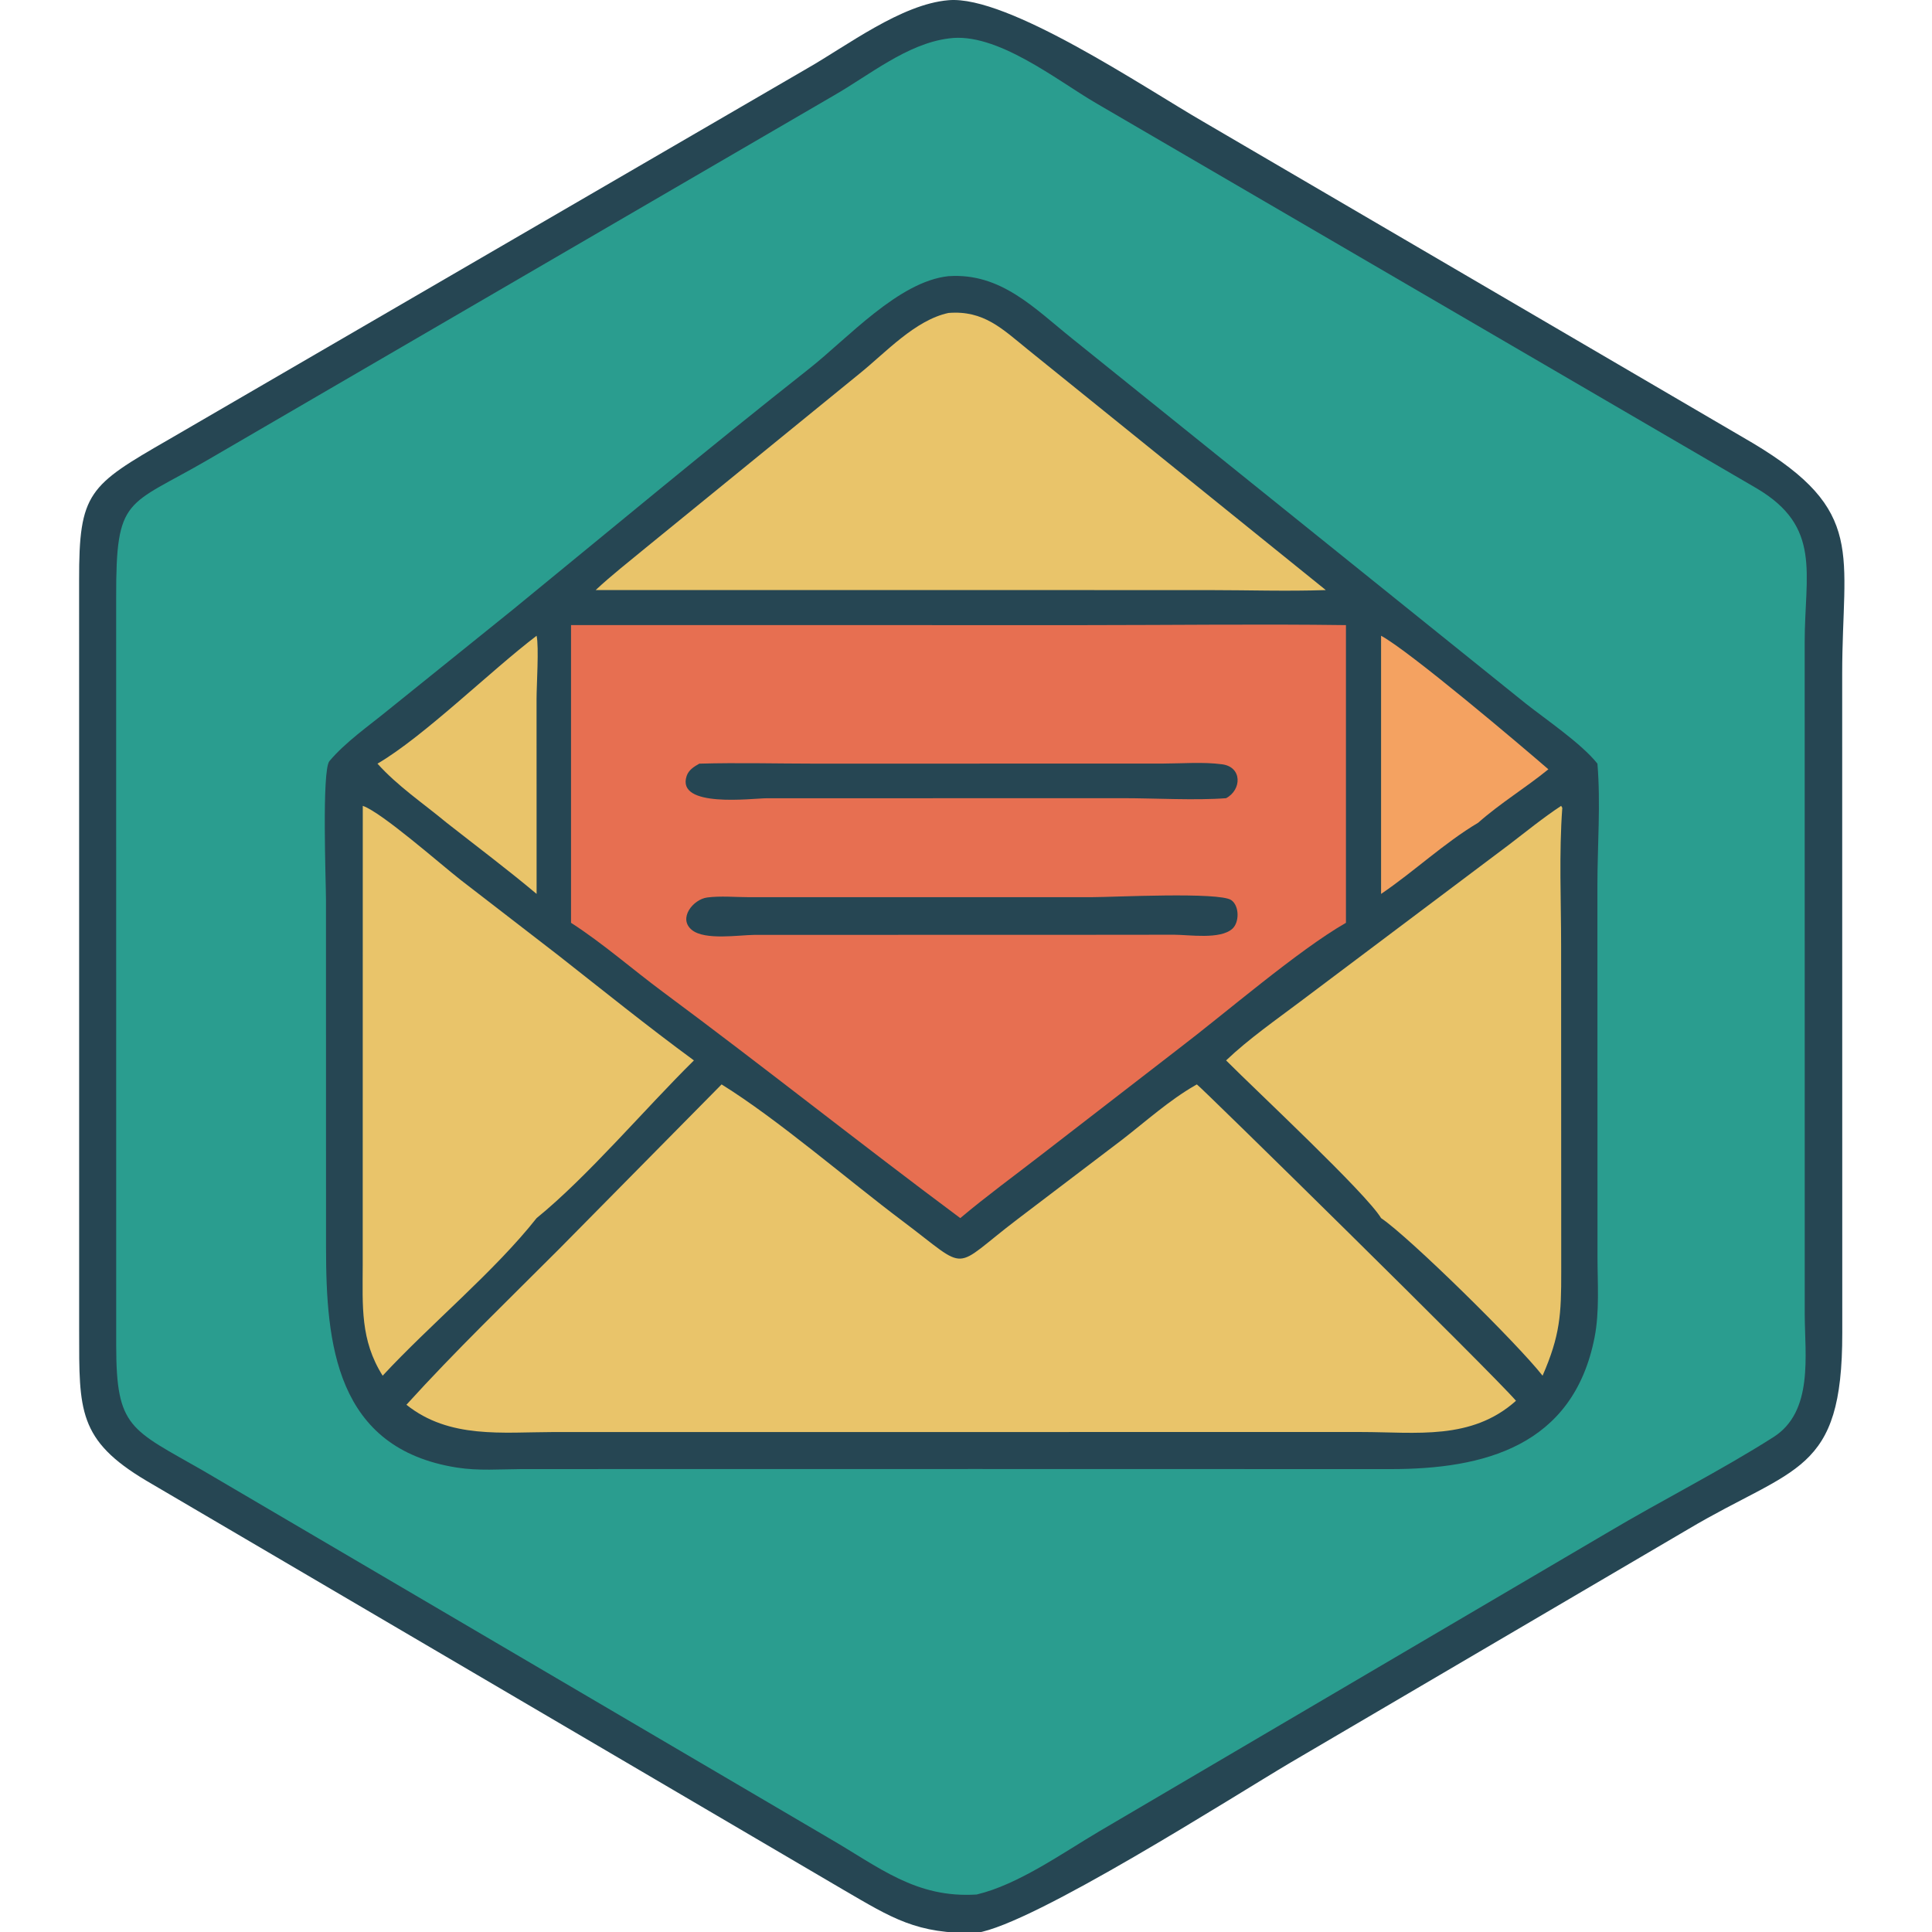
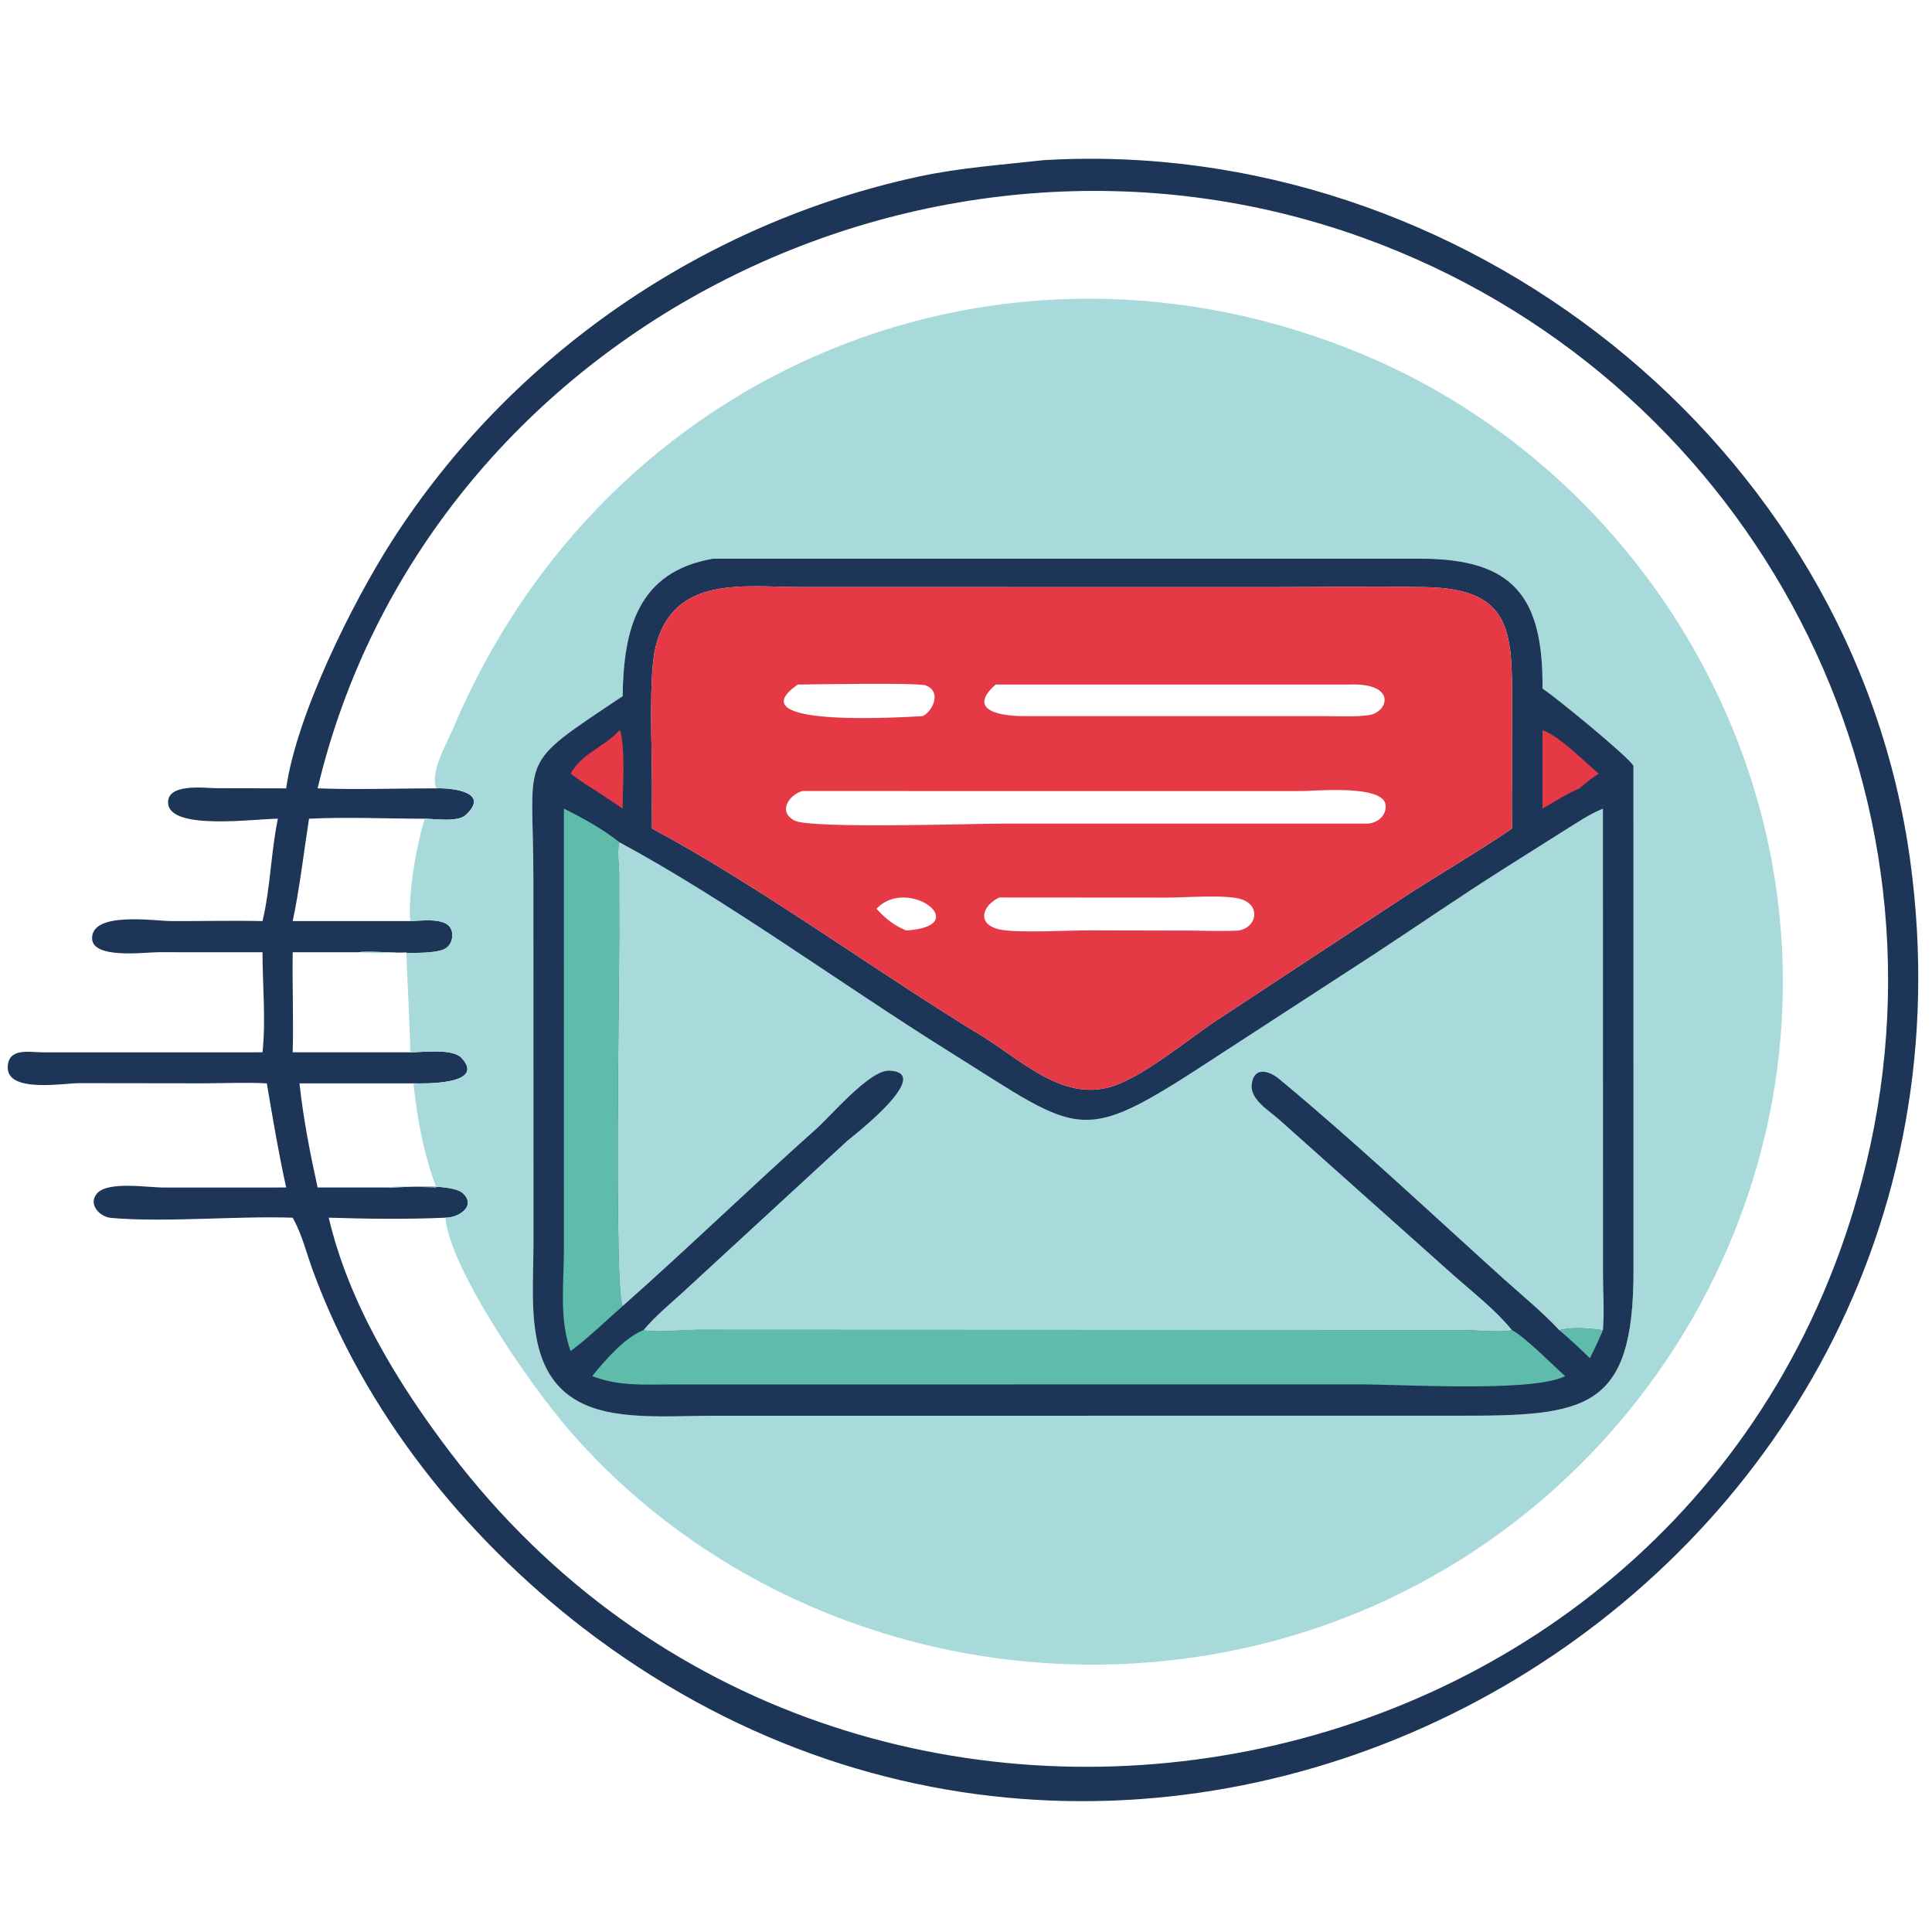
- <svg xmlns="http://www.w3.org/2000/svg" width="1024" height="1024" viewBox="0 0 378 378">
-   <path fill="#264653" d="M 185.566 0.042 C 197.137 -0.99 223.953 17.198 235.555 23.891 L 342.941 86.694 C 365.228 100.014 360.435 108.196 360.429 131.806 L 360.445 260.812 C 360.476 288.462 351.182 286.782 330.252 299.213 L 252.537 344.826 C 241.457 351.367 202.166 376.513 191.065 378.174 C 179.374 378.457 174.504 375.267 164.917 369.69 L 28.677 289.732 C 15.248 281.763 15.486 275.927 15.486 260.512 L 15.478 113.565 C 15.44 96.324 17.363 95.008 33.011 85.994 L 157.842 13.436 C 165.728 8.942 176.338 0.816 185.566 0.042 Z" />
-   <path fill="#2A9D8F" d="M 185.593 7.526 C 194.906 6.162 206.75 15.683 214.325 20.114 L 343.685 95.542 C 356.492 103.088 353.096 112.204 353.089 125.668 L 353.1 257.211 C 353.127 265.157 354.842 276.156 347.001 281.159 C 336.861 287.628 325.06 293.58 314.551 299.828 L 215.066 358.307 C 207.829 362.583 199.2 368.741 191.092 370.663 C 179.147 371.428 172.015 365.306 162.091 359.58 L 39.771 287.756 C 25.533 279.596 22.743 279.439 22.736 263.301 L 22.729 116.875 C 22.685 96.929 24.781 99.202 40.65 89.977 L 163.187 18.656 C 170.114 14.686 177.474 8.561 185.593 7.526 Z" />
-   <path fill="#264653" d="M 185.566 54.034 C 195.876 53.337 202.403 60.356 209.83 66.29 L 298.484 137.625 C 302.501 140.797 309.497 145.541 312.539 149.411 C 313.193 157.199 312.539 165.396 312.537 173.227 L 312.554 246.004 C 312.559 251.128 312.968 256.641 311.979 261.676 C 307.793 282.995 290.271 287.444 272.075 287.432 L 191.065 287.416 L 102.128 287.428 C 97.858 287.45 93.62 287.801 89.378 287.132 C 65.631 283.389 63.797 262.804 63.79 244.166 L 63.779 176.034 C 63.778 172.751 62.932 150.713 64.455 148.909 C 67.598 145.185 72.062 142.093 75.833 139.013 L 100.277 119.324 C 119.569 103.553 138.726 87.582 158.293 72.152 C 165.851 66.193 175.819 55.066 185.566 54.034 Z" />
-   <path fill="#E9C46A" d="M 104.988 124.386 C 105.47 126.535 104.978 134.075 104.978 136.76 L 104.988 174.897 C 99.269 170.09 93.248 165.581 87.374 160.962 C 82.823 157.183 77.822 153.828 73.854 149.411 C 82.914 144.122 95.918 131.289 104.988 124.386 Z" />
-   <path fill="#F4A261" d="M 270.211 124.386 C 275.787 127.399 297.681 145.948 302.942 150.515 C 298.491 154.145 293.528 157.141 289.218 160.962 C 282.526 164.948 276.683 170.509 270.211 174.897 L 270.211 124.386 Z" />
-   <path fill="#E9C46A" d="M 70.978 157.667 C 74.672 158.928 86.228 169.122 90.145 172.177 L 109.237 186.915 C 118.042 193.832 126.736 200.844 135.767 207.472 C 126.298 216.804 115.008 230.187 104.988 238.325 C 96.763 248.751 84.165 259.122 74.867 269.157 C 70.465 262.187 70.958 255.514 70.965 247.628 L 70.978 157.667 Z" />
-   <path fill="#E9C46A" d="M 305.442 157.667 L 305.666 158.059 C 305.008 166.971 305.436 176.128 305.435 185.079 L 305.457 248.789 C 305.472 257.192 305.239 261.282 301.808 269.157 C 296.86 262.828 275.728 242.042 270.211 238.325 C 267.268 233.434 245.986 213.595 239.886 207.472 C 244.348 203.227 249.695 199.512 254.613 195.804 L 295.23 165.274 C 298.593 162.698 301.906 160.003 305.442 157.667 Z" />
-   <path fill="#E9C46A" d="M 185.566 61.23 C 192.496 60.67 196.121 64.364 201.155 68.435 L 259.394 115.448 C 251.803 115.712 244.122 115.455 236.52 115.454 L 191.065 115.448 L 116.542 115.448 C 119.676 112.511 123.12 109.846 126.428 107.103 L 168.243 73.04 C 173.261 68.993 179.038 62.633 185.566 61.23 Z" />
-   <path fill="#E9C46A" d="M 234.166 212.167 C 234.544 212.241 292.005 268.689 296.606 274.066 C 287.874 281.876 277.047 280.181 266.31 280.177 L 108.377 280.181 C 98.295 280.201 87.91 281.552 79.518 274.844 C 89.042 264.335 99.34 254.443 109.359 244.403 L 141.182 212.167 C 152.282 219.063 165.778 230.785 176.635 238.939 C 189.978 248.96 185.88 248.561 199.154 238.48 L 219.592 222.953 C 224.176 219.403 228.771 215.265 233.789 212.382 L 234.166 212.167 Z" />
-   <path fill="#E76F51" d="M 111.722 122.305 L 212.631 122.306 C 229.526 122.305 246.448 122.077 263.338 122.305 L 263.338 180.549 C 253.945 185.939 239.683 198.278 230.536 205.234 L 203.793 225.9 C 198.465 230.031 193.044 233.983 187.881 238.325 C 168.35 223.792 149.297 208.605 129.74 194.105 C 123.729 189.648 118.01 184.601 111.722 180.549 L 111.722 122.305 Z" />
-   <path fill="#264653" d="M 136.826 149.411 C 144.383 149.195 152 149.404 159.565 149.407 L 227.478 149.394 C 231.253 149.386 235.39 149.039 239.117 149.538 C 243.079 150.068 242.951 154.548 239.886 156.168 C 233.967 156.629 225.91 156.169 219.762 156.166 L 149.953 156.182 C 147.259 156.187 132.218 158.165 134.346 151.816 C 134.741 150.639 135.801 149.985 136.826 149.411 Z" />
-   <path fill="#264653" d="M 164.009 175.53 L 213.795 175.53 C 217.771 175.531 238.535 174.469 240.9 176.109 C 242.493 177.212 242.511 180.432 241.132 181.698 C 238.768 183.867 232.634 182.886 229.731 182.882 L 212.711 182.898 L 147.581 182.913 C 144.552 182.944 137.939 184.005 135.393 181.97 C 132.588 179.727 135.597 175.962 138.36 175.596 C 140.968 175.251 143.952 175.538 146.603 175.536 L 164.009 175.53 Z" />
+ <svg xmlns="http://www.w3.org/2000/svg" xmlns:ns1="https://boxy-svg.com" width="1024" height="1024" viewBox="0 0 500 500">
+   <defs>
+     <ns1:export>
+       <ns1:file format="svg" />
+     </ns1:export>
+   </defs>
+   <path fill="#1D3557" d="M 270.038 41.453 C 378.081 35.005 479.75 114.67 494.4 223.01 C 519.834 411.104 302.554 538.135 150.66 421.129 C 120.089 397.481 94.303 365.311 80.943 328.756 C 79.355 324.411 78.213 319.719 76.023 315.64 L 75.751 315.137 C 60.892 314.649 42.869 316.422 28.768 315.196 C 25.809 314.939 22.659 311.665 25.133 308.834 C 27.946 305.619 38.455 307.34 42.275 307.338 L 74.064 307.326 C 72.068 298.308 70.59 289.459 69.057 280.371 C 63.609 280.083 58.019 280.353 52.556 280.359 L 20.534 280.317 C 16.534 280.302 1.83 282.944 1.995 276.177 C 2.121 271.041 7.629 272.344 11.129 272.345 L 67.935 272.34 C 68.846 263.987 67.926 254.888 67.935 246.44 L 40.923 246.432 C 37.636 246.434 23.893 248.292 23.831 242.85 C 23.751 235.791 40.037 238.364 44.427 238.379 C 52.258 238.407 60.108 238.2 67.935 238.377 C 69.982 229.818 70.108 220.618 71.912 211.882 C 65.975 211.894 44.038 214.993 43.511 207.915 C 43.116 202.575 53.072 203.984 56.053 203.987 L 74.064 204.023 C 76.714 185.114 91.146 156.063 101.429 140.014 C 132.226 91.956 181.948 57.728 237.773 45.7 C 248.469 43.396 259.202 42.676 270.038 41.453 Z M 112.912 204.023 C 116.755 203.877 127.031 204.865 120.561 210.9 C 118.502 212.819 112.662 211.93 109.953 211.882 C 107.85 218.169 105.503 231.853 106.168 238.377 C 108.829 238.318 114.115 237.559 116.119 239.566 C 117.646 241.094 117.213 244.029 115.556 245.286 C 112.221 247.813 97.477 245.831 92.539 246.44 C 96.598 246.837 101.092 246.595 105.18 246.44 C 105.4 254.905 106.067 264.231 106.168 272.34 C 109.51 272.335 117.138 271.282 119.462 273.798 C 126.01 280.887 109.074 280.416 106.995 280.371 C 108.021 289.768 109.579 298.441 112.912 307.326 C 110.719 307.322 101.834 306.704 100.54 307.326 C 104.808 307.342 117.172 306.096 119.957 308.952 C 123.272 312.351 118.432 315.213 115.269 315.137 C 116.452 328.47 137.331 358.75 147.815 370.718 C 191.364 420.424 260.48 441.056 324.563 425.959 C 420.532 403.352 480.913 305.457 455.653 210.137 C 441.746 157.666 403.588 113.242 353.493 92.057 C 259.944 52.498 156.592 95.073 117.231 188.62 C 115.566 192.577 111.203 199.822 112.912 204.023 Z M 82.197 204.023 C 92.379 204.407 102.715 204.024 112.912 204.023 C 111.203 199.822 115.566 192.577 117.231 188.62 C 156.592 95.073 259.944 52.498 353.493 92.057 C 403.588 113.242 441.746 157.666 455.653 210.137 C 480.913 305.457 420.532 403.352 324.563 425.959 C 260.48 441.056 191.364 420.424 147.815 370.718 C 137.331 358.75 116.452 328.47 115.269 315.137 C 105.354 315.582 94.992 315.442 85.077 315.137 C 90.256 337.229 102.928 358.026 116.585 375.965 C 220.543 512.525 442.15 469.919 482.935 301.253 C 507.498 199.671 450.631 96.892 352.831 61.561 C 239.6 20.654 110.123 86.73 82.197 204.023 Z M 77.506 280.371 C 78.491 289.506 80.231 298.356 82.197 307.326 L 100.54 307.326 C 101.834 306.704 110.719 307.322 112.912 307.326 C 109.579 298.441 108.021 289.768 106.995 280.371 L 77.506 280.371 Z M 79.974 211.882 C 78.611 220.633 77.586 229.729 75.751 238.377 L 106.168 238.377 C 105.503 231.853 107.85 218.169 109.953 211.882 C 100.025 211.876 89.876 211.393 79.974 211.882 Z M 75.751 246.44 C 75.619 255.085 75.987 263.698 75.751 272.34 L 106.168 272.34 C 106.067 264.231 105.4 254.905 105.18 246.44 C 101.092 246.595 96.598 246.837 92.539 246.44 L 75.751 246.44 Z" style="" />
+   <path fill="#A8DADC" d="M 112.912 204.023 C 111.203 199.822 115.566 192.577 117.231 188.62 C 156.592 95.073 259.944 52.498 353.493 92.057 C 403.588 113.242 441.746 157.666 455.653 210.137 C 480.913 305.457 420.532 403.352 324.563 425.959 C 260.48 441.056 191.364 420.424 147.815 370.718 C 137.331 358.75 116.452 328.47 115.269 315.137 C 118.432 315.213 123.272 312.351 119.957 308.952 C 117.172 306.096 104.808 307.342 100.54 307.326 C 101.834 306.704 110.719 307.322 112.912 307.326 C 109.579 298.441 108.021 289.768 106.995 280.371 C 109.074 280.416 126.01 280.887 119.462 273.798 C 117.138 271.282 109.51 272.335 106.168 272.34 C 106.067 264.231 105.4 254.905 105.18 246.44 C 101.092 246.595 96.598 246.837 92.539 246.44 C 97.477 245.831 112.221 247.813 115.556 245.286 C 117.213 244.029 117.646 241.094 116.119 239.566 C 114.115 237.559 108.829 238.318 106.168 238.377 C 105.503 231.853 107.85 218.169 109.953 211.882 C 112.662 211.93 118.502 212.819 120.561 210.9 C 127.031 204.865 116.755 203.877 112.912 204.023 Z M 184.508 144.595 C 164.953 147.979 161.38 162.936 161.14 180.164 C 133.388 198.731 138.025 194.522 138.042 227.349 L 138.064 321.732 C 138.045 339.245 134.78 361.392 158.418 365.606 C 166.732 367.088 175.933 366.402 184.367 366.401 L 377.134 366.386 C 410.427 366.445 422.806 365.088 422.746 328.699 L 422.732 199.103 C 422.732 198.778 422.728 198.45 422.719 198.125 C 420.66 195.202 403.144 180.886 399.202 178.18 C 399.385 154.693 391.919 144.64 367.793 144.589 L 184.508 144.595 Z" style="" />
+   <path fill="#1D3557" d="M 184.508 144.595 L 367.793 144.589 C 391.919 144.64 399.385 154.693 399.202 178.18 C 403.144 180.886 420.66 195.202 422.719 198.125 C 422.728 198.45 422.732 198.778 422.732 199.103 L 422.746 328.699 C 422.806 365.088 410.427 366.445 377.134 366.386 L 184.367 366.401 C 175.933 366.402 166.732 367.088 158.418 365.606 C 134.78 361.392 138.045 339.245 138.064 321.732 L 138.042 227.349 C 138.025 194.522 133.388 198.731 161.14 180.164 C 161.38 162.936 164.953 147.979 184.508 144.595 Z M 168.741 202.639 C 168.73 206.567 168.698 210.497 168.741 214.426 C 196.6 229.339 226.511 251.32 254.08 268.081 C 263.937 274.074 274.671 284.9 287.226 281.331 C 295.663 278.931 307.385 269.002 314.928 264.026 L 362.207 232.922 C 371.804 226.614 381.836 220.909 391.304 214.426 C 391.28 210.497 391.233 206.567 391.304 202.639 L 391.331 181.883 C 391.344 163.378 391.132 152.389 369.001 151.954 C 355.415 151.688 341.78 151.951 328.188 151.951 L 206.942 151.931 C 192.25 151.912 174.281 148.838 169.658 167.448 C 167.828 174.818 168.732 194.143 168.741 202.639 Z" style="" />
+   <path fill="#5FBCAB" d="M 403.526 344.232 C 407.318 343.335 411.039 343.779 414.846 344.232 C 413.808 346.696 412.675 349.12 411.452 351.496 C 408.874 348.975 406.289 346.552 403.526 344.232 Z" style="" />
+   <path fill="#E63946" d="M 160.258 189.01 L 160.625 189.36 C 161.867 195.615 161.155 202.889 161.14 209.269 C 158.552 207.469 155.887 205.767 153.261 204.023 C 151.298 202.876 149.501 201.585 147.684 200.223 C 150.555 194.917 156.389 193.382 160.258 189.01 Z M 399.202 189.01 C 403.229 190.143 410.225 197.295 413.762 200.223 C 411.946 201.345 410.382 202.63 408.77 204.023 C 405.452 205.45 402.326 207.455 399.202 209.269 L 399.202 189.01 Z" style="" />
+   <path fill="#5FBCAB" d="M 145.939 209.269 C 150.672 211.632 156.128 214.613 160.258 217.942 C 159.669 220.494 160.218 223.828 160.239 226.474 L 160.258 242.689 C 160.259 254.264 158.969 334.634 161.14 338.016 C 156.672 341.906 152.452 346.112 147.684 349.644 C 144.681 341.571 145.935 331.978 145.934 323.54 L 145.939 209.269 Z M 166.522 344.232 C 169.404 344.949 176.966 344.176 180.475 344.151 L 379.059 344.236 C 381.839 344.237 389.069 344.928 391.304 344.232 C 394.569 345.889 402.032 353.441 405.065 356.143 L 404.681 356.32 C 395.817 360.328 363.037 358.278 351.883 358.278 L 173.683 358.295 C 166.315 358.296 160.225 358.789 153.261 356.143 C 156.508 352.111 161.664 346.15 166.522 344.232 Z" style="" />
+   <path fill="#A8DADC" d="M 160.258 217.942 C 188.074 232.93 218.212 255.01 245.473 272.028 C 281.305 294.396 278.953 296.947 316.62 272.289 L 355.866 246.791 C 366.828 239.581 377.604 232.171 388.685 225.13 L 404.711 215.016 C 407.983 212.992 411.265 210.7 414.846 209.269 L 414.864 329.641 C 414.874 334.426 415.217 339.472 414.846 344.232 C 411.039 343.779 407.318 343.335 403.526 344.232 C 399.042 339.433 393.721 335.121 388.845 330.716 C 370.233 313.9 350.232 295.139 331.06 279.263 C 328.262 276.945 324.449 276.046 323.942 280.697 C 323.519 284.565 328.503 287.461 330.958 289.664 L 376.035 329.884 C 381.205 334.493 386.925 338.852 391.304 344.232 C 389.069 344.928 381.839 344.237 379.059 344.236 L 180.475 344.151 C 176.966 344.176 169.404 344.949 166.522 344.232 C 169.5 340.715 173.006 337.798 176.412 334.712 L 219.257 295.253 C 219.856 294.71 242.326 277.496 230.079 277.097 C 225.049 276.933 214.977 288.846 211.29 292.131 C 194.373 307.205 178.113 322.997 161.14 338.016 C 158.969 334.634 160.259 254.264 160.258 242.689 L 160.239 226.474 C 160.218 223.828 159.669 220.494 160.258 217.942 Z" style="" />
+   <path fill="#E63946" d="M 168.741 202.639 C 168.732 194.143 167.828 174.818 169.658 167.448 C 174.281 148.838 192.25 151.912 206.942 151.931 L 328.188 151.951 C 341.78 151.951 355.415 151.688 369.001 151.954 C 391.132 152.389 391.344 163.378 391.331 181.883 L 391.304 202.639 C 391.233 206.567 391.28 210.497 391.304 214.426 C 381.836 220.909 371.804 226.614 362.207 232.922 L 314.928 264.026 C 307.385 269.002 295.663 278.931 287.226 281.331 C 274.671 284.9 263.937 274.074 254.08 268.081 C 226.511 251.32 196.6 229.339 168.741 214.426 C 168.698 210.497 168.73 206.567 168.741 202.639 Z M 207.687 204.711 C 204.124 205.729 201.212 210.131 205.687 212.381 C 209.964 214.534 252.312 213.144 259.873 213.144 L 354.221 213.144 C 356.549 212.847 358.709 211.178 358.615 208.525 C 358.419 202.939 340.344 204.725 336.932 204.723 L 207.687 204.711 Z M 349.152 177.162 L 257.672 177.162 C 249.824 184.121 259.603 185.343 265.073 185.327 L 343.448 185.336 C 346.969 185.336 350.758 185.573 354.238 185.076 C 359.403 184.339 361.569 176.642 349.152 177.162 Z M 258.627 232.271 C 254.168 234.347 252.671 239.169 258.63 240.527 C 263.099 241.545 276.383 240.769 281.841 240.777 L 307.405 240.833 C 311.778 240.842 316.272 241.075 320.63 240.811 C 325.32 239.939 326.27 234.375 321.318 232.738 C 317.366 231.433 306.536 232.316 301.81 232.302 L 258.627 232.271 Z M 206.481 177.162 C 189.763 188.697 235.915 185.452 238.821 185.327 C 241.685 183.795 243.617 178.831 239.551 177.378 C 237.505 176.646 210.821 177.123 206.481 177.162 Z M 226.847 235.188 C 229.081 237.695 231.386 239.503 234.511 240.811 C 252.316 239.717 234.917 226.573 226.847 235.188 Z" style="" />
</svg>
